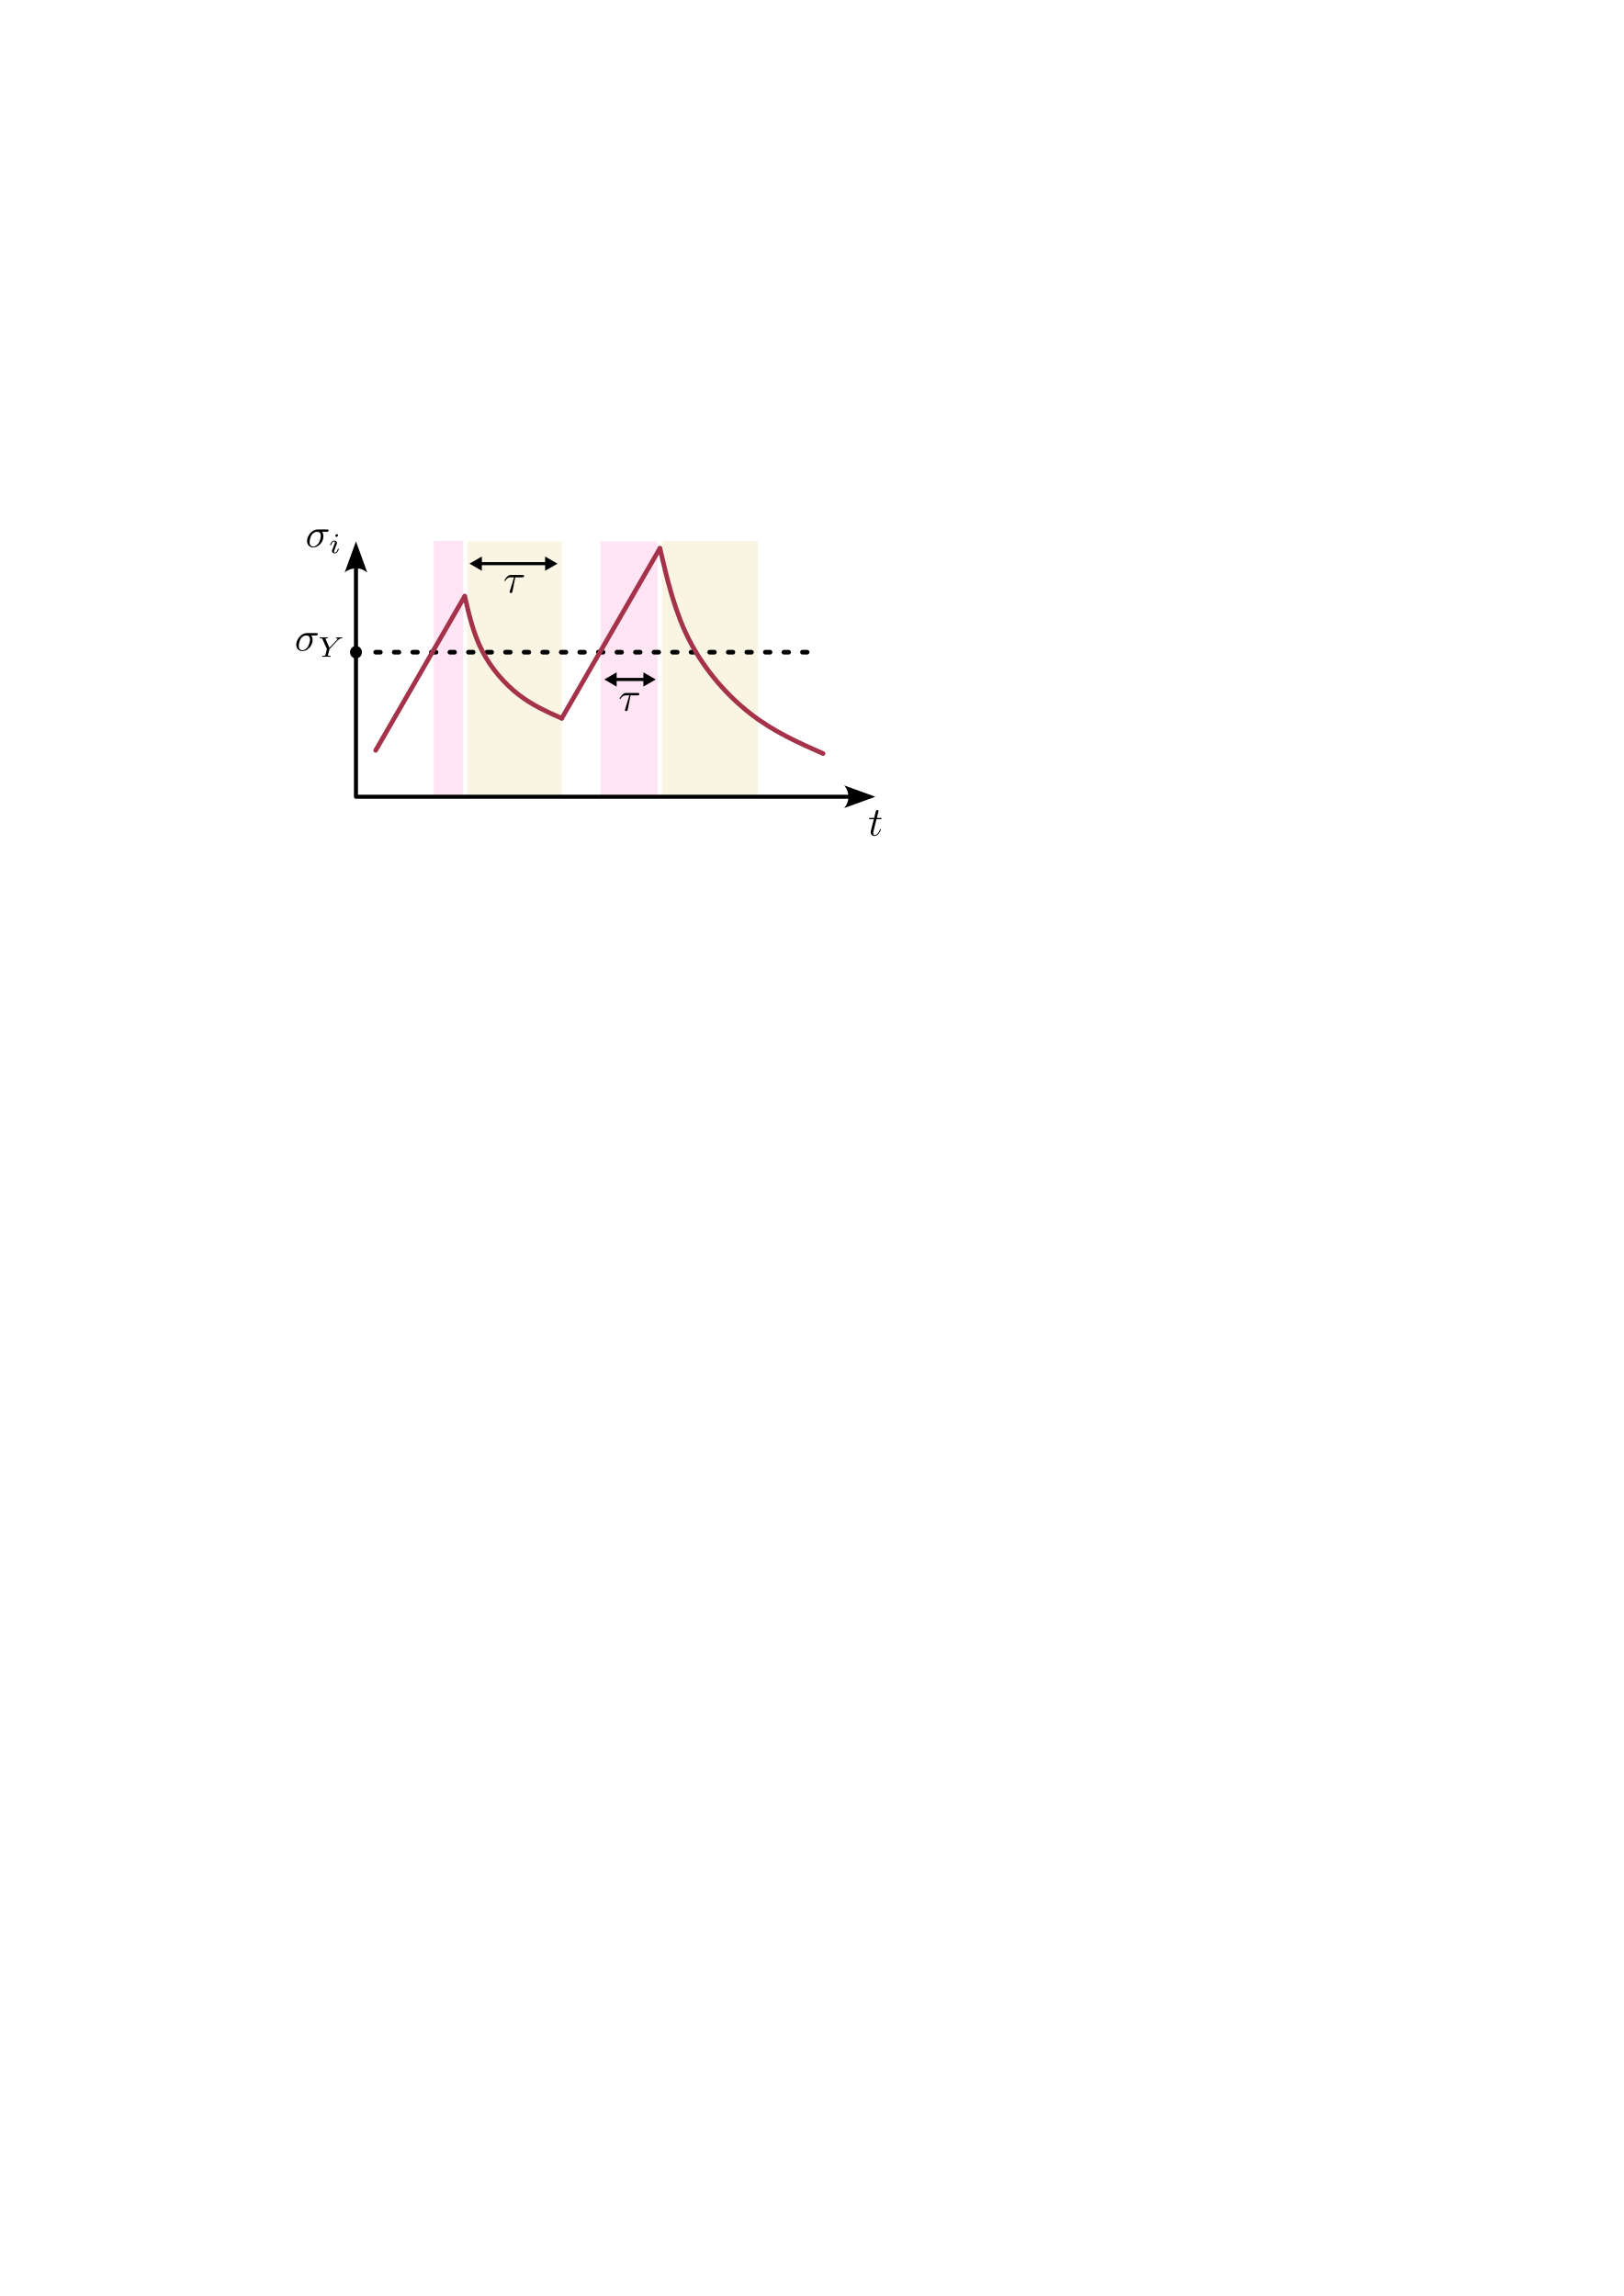
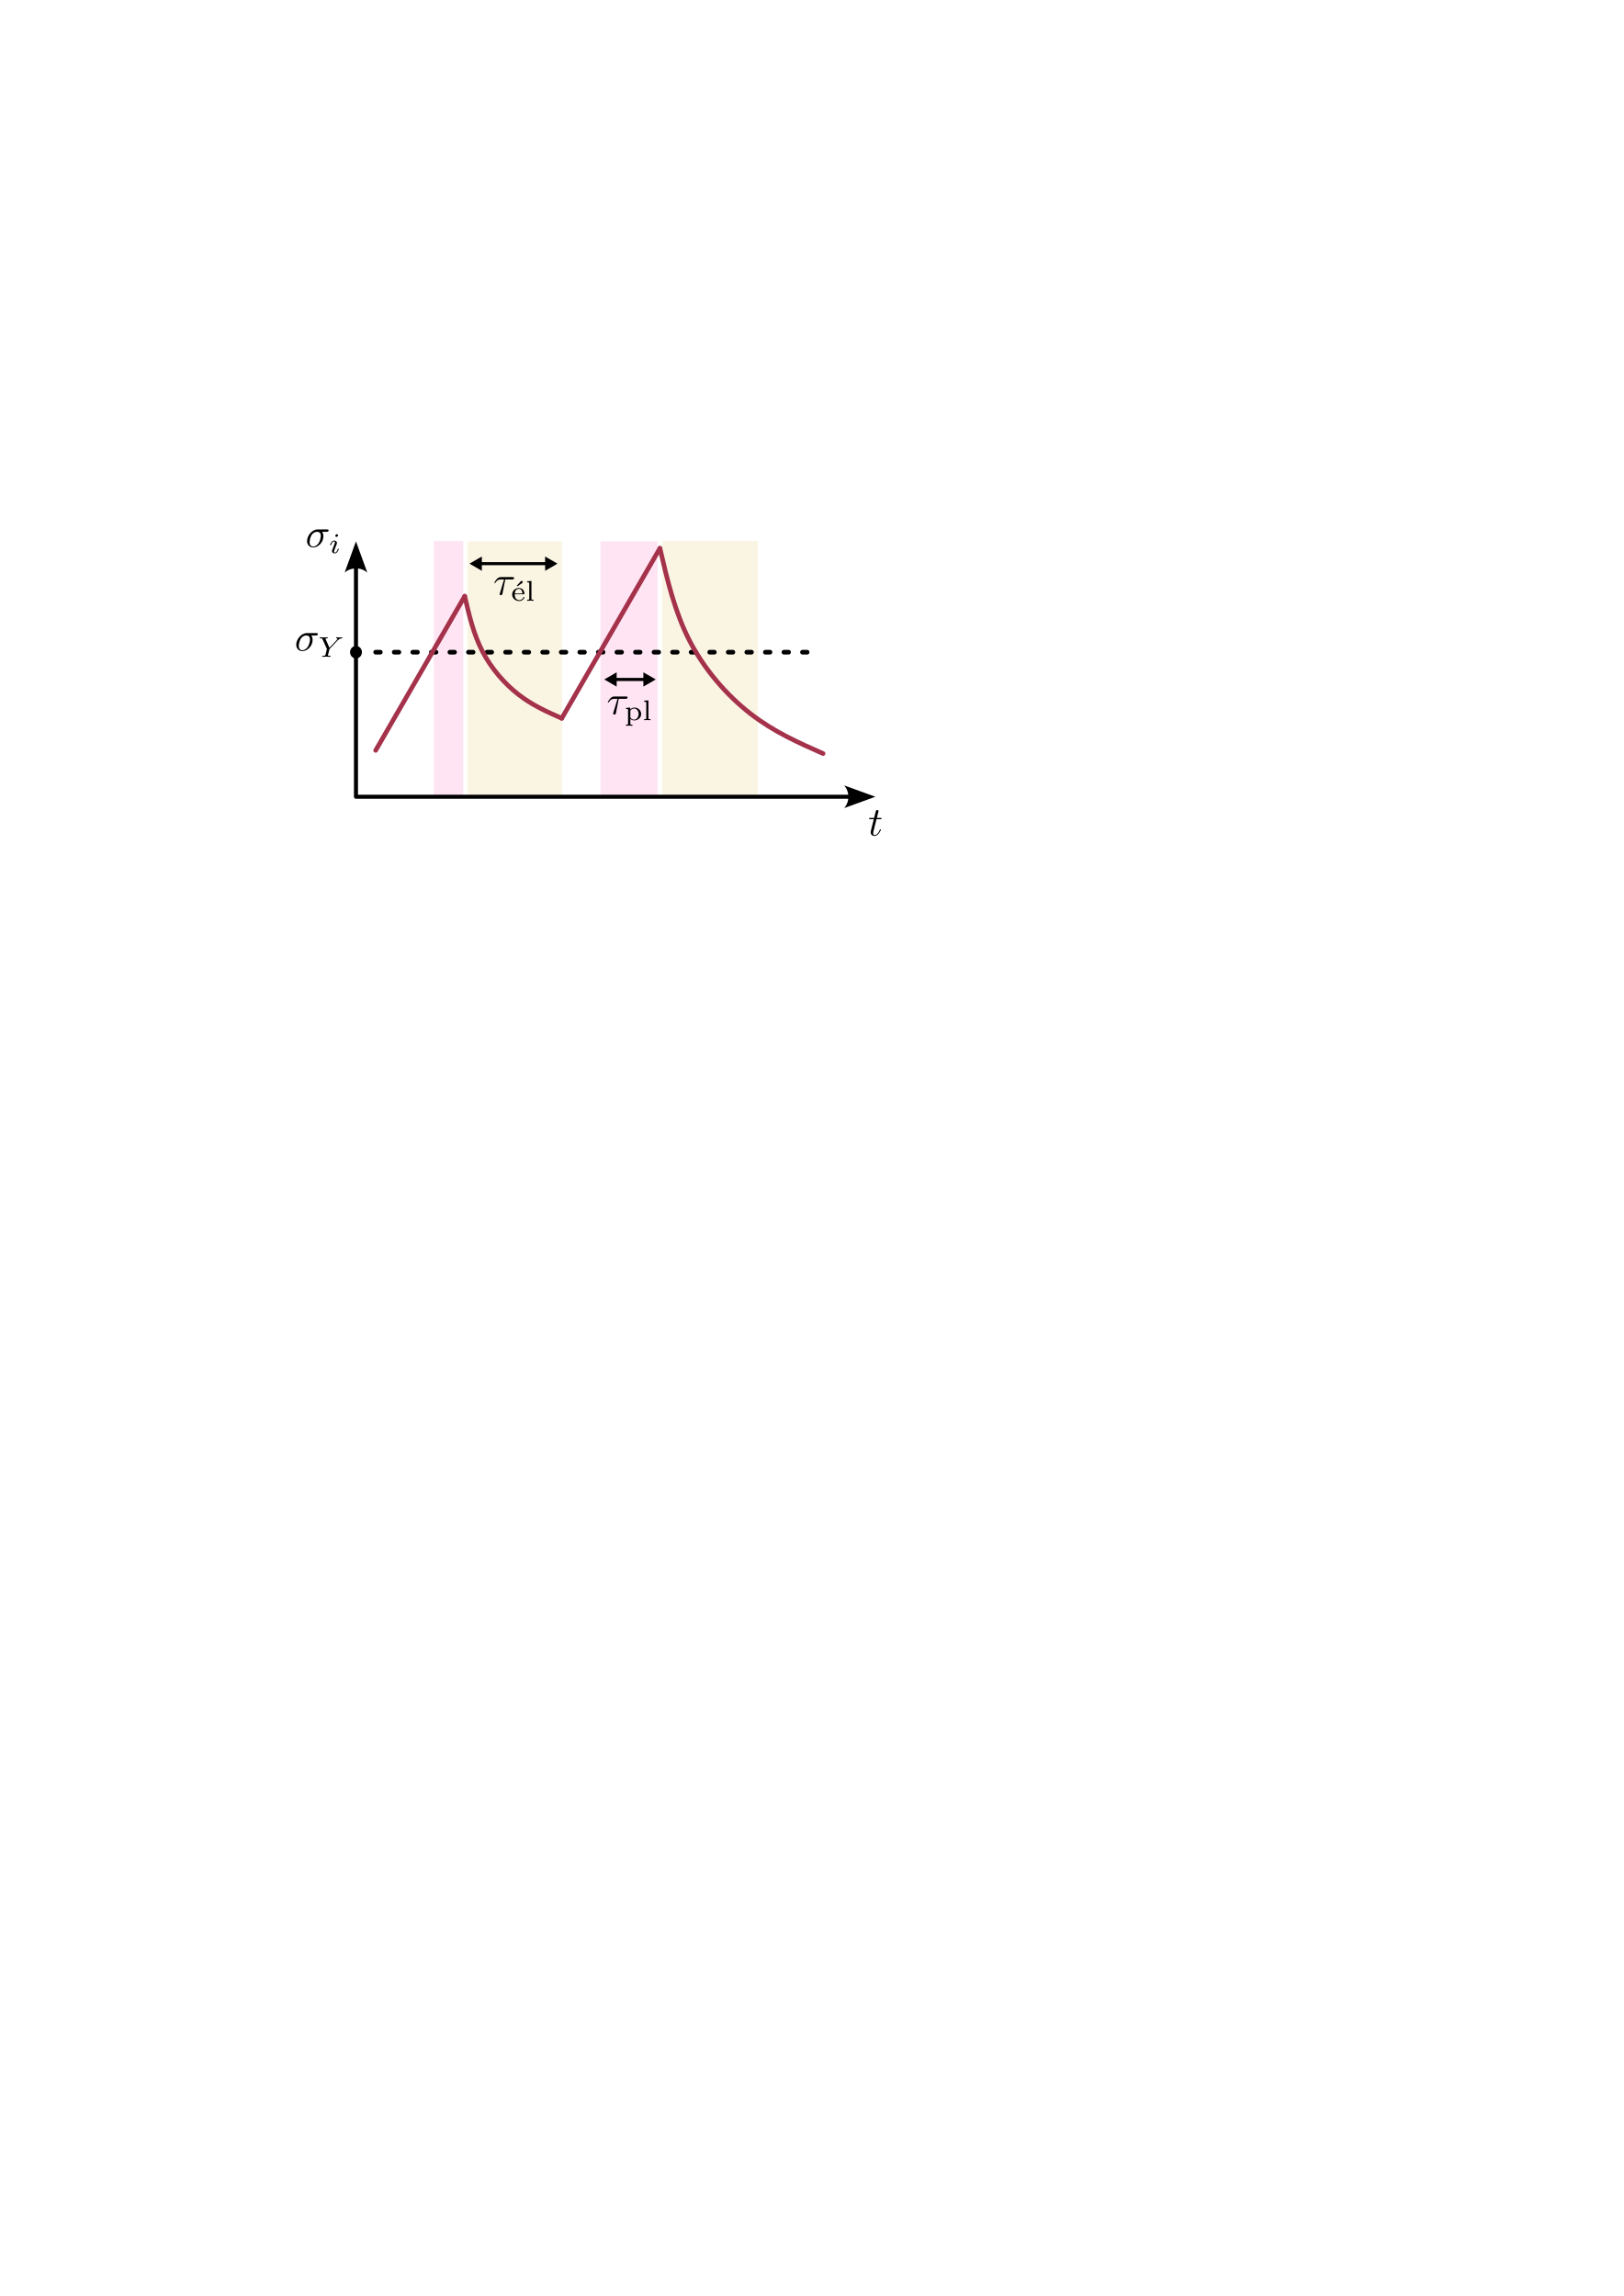
<svg xmlns="http://www.w3.org/2000/svg" width="210mm" height="297mm" viewBox="0 0 210 297" version="1.1" id="svg10862">
  <defs id="defs10859">
    <marker style="overflow:visible" id="TriangleStart" refX="0" refY="0" orient="auto-start-reverse" markerWidth="4" markerHeight="4.8" viewBox="0 0 5.324 6.155" preserveAspectRatio="xMidYMid">
      <path transform="scale(0.5)" style="fill:context-stroke;fill-rule:evenodd;stroke:context-stroke;stroke-width:1pt" d="M 5.77,0 -2.88,5 V -5 Z" id="path135" />
    </marker>
    <marker style="overflow:visible" id="Arrow2-3" refX="0" refY="0" orient="auto-start-reverse" markerWidth="7.7" markerHeight="5.6" viewBox="0 0 7.7 5.6" preserveAspectRatio="xMidYMid">
      <path transform="scale(0.7)" d="M -2,-4 9,0 -2,4 c 2,-2.33 2,-5.66 0,-8 z" style="fill:context-stroke;fill-rule:evenodd;stroke:none" id="arrow2L-6" />
    </marker>
    <marker style="overflow:visible" id="marker1584-7" refX="0" refY="0" orient="auto-start-reverse" markerWidth="7.7" markerHeight="5.6" viewBox="0 0 7.7 5.6" preserveAspectRatio="xMidYMid">
      <path transform="scale(0.7)" d="M -2,-4 9,0 -2,4 c 2,-2.33 2,-5.66 0,-8 z" style="fill:context-stroke;fill-rule:evenodd;stroke:none" id="path1582-5" />
    </marker>
    <marker style="overflow:visible" id="TriangleStart-0" refX="0" refY="0" orient="auto-start-reverse" markerWidth="4" markerHeight="4.8" viewBox="0 0 5.324 6.155" preserveAspectRatio="xMidYMid">
      <path transform="scale(0.5)" style="fill:context-stroke;fill-rule:evenodd;stroke:context-stroke;stroke-width:1pt" d="M 5.77,0 -2.88,5 V -5 Z" id="path135-9" />
    </marker>
  </defs>
  <g id="layer1">
-     <g id="g1286" transform="matrix(1,0,0,0.9034442,0,6.755111)">
+     <g id="g1286" transform="matrix(1 0 0 0.903444 0 6.75511)">
      <rect style="fill:#ffe4f3;stroke:none;stroke-width:0.291;stroke-linecap:round;stroke-linejoin:round" id="rect7377" width="3.806" height="36.757" x="56.104" y="69.987" />
      <rect style="fill:#faf5e3;stroke:none;stroke-width:0.521;stroke-linecap:round;stroke-linejoin:round" id="rect7377-7" width="12.203" height="36.757" x="60.461" y="70.022" />
      <rect style="fill:#faf5e3;stroke:none;stroke-width:0.524;stroke-linecap:round;stroke-linejoin:round" id="rect7377-7-3" width="12.379" height="36.757" x="85.629" y="69.961" />
      <rect style="fill:#ffe4f3;stroke:none;stroke-width:0.405;stroke-linecap:round;stroke-linejoin:round" id="rect7377-6" width="7.392" height="36.757" x="77.655" y="70.036" />
+       <g transform="matrix(1,0,0,1.10688,63.93516,75.14986)" id="g525">
+         <g id="surface1" transform="matrix(0.529167,0,0,0.529167,-48.7842,-41.0983)">
+           <g style="fill:#000000;fill-opacity:1" id="g26">
+             <g id="use24" transform="translate(91.925,81.963)">
+               <path style="stroke:none" d="m 2.938,-3.719 h 1.672 c 0.125,0 0.484,0 0.484,-0.344 0,-0.234 -0.203,-0.234 -0.406,-0.234 H 1.906 c -0.203,0 -0.594,0 -1.031,0.469 -0.328,0.359 -0.609,0.844 -0.609,0.891 0,0.016 0,0.109 0.125,0.109 0.078,0 0.094,-0.047 0.156,-0.125 C 1.031,-3.719 1.609,-3.719 1.812,-3.719 h 0.828 l -0.969,3.203 C 1.625,-0.406 1.562,-0.188 1.562,-0.156 c 0,0.109 0.078,0.281 0.297,0.281 0.328,0 0.375,-0.281 0.406,-0.438 z m 0,0" id="path43" />
+             </g>
+           </g>
+           <g style="fill:#000000;fill-opacity:1" id="g30">
+             <g id="use28" transform="translate(96.066,83.457)">
+               <path style="stroke:none" d="m 1.797,-3.531 c 0.547,-0.391 0.969,-0.688 1.109,-0.797 0.109,-0.062 0.172,-0.125 0.172,-0.25 0,-0.125 -0.125,-0.281 -0.297,-0.281 -0.109,0 -0.156,0.062 -0.234,0.141 l -0.906,1.016 z m 0,0" id="path47" />
+             </g>
+           </g>
+           <g style="fill:#000000;fill-opacity:1" id="g36">
+             <g id="use32" transform="translate(96.2787,83.457)">
+               <path style="stroke:none" d="m 3.062,-1.594 c 0.156,0 0.203,0 0.203,-0.141 0,-0.625 -0.344,-1.375 -1.391,-1.375 -0.906,0 -1.609,0.719 -1.609,1.578 0,0.891 0.781,1.594 1.703,1.594 0.938,0 1.297,-0.75 1.297,-0.906 0,-0.016 -0.016,-0.094 -0.125,-0.094 -0.094,0 -0.109,0.047 -0.125,0.109 -0.219,0.562 -0.75,0.672 -1,0.672 C 1.688,-0.156 1.375,-0.297 1.172,-0.562 0.906,-0.891 0.906,-1.312 0.906,-1.594 Z M 0.906,-1.766 C 0.984,-2.75 1.609,-2.906 1.875,-2.906 c 0.859,0 0.891,0.969 0.906,1.141 z m 0,0" id="path51" />
+             </g>
+             <g id="use34" transform="translate(99.82069,83.457)">
+               <path style="stroke:none" d="m 1.438,-4.844 -1.047,0.078 v 0.25 c 0.469,0 0.516,0.062 0.516,0.391 v 3.578 C 0.906,-0.25 0.844,-0.25 0.391,-0.25 V 0 c 0.016,0 0.5,-0.031 0.781,-0.031 0.266,0 0.516,0.016 0.781,0.031 V -0.25 C 1.5,-0.25 1.438,-0.25 1.438,-0.547 Z m 0,0" id="path55" />
+             </g>
+           </g>
+         </g>
+       </g>
+       <g transform="matrix(1,0,0,1.10688,78.61008,92.24668)" id="g733">
+         <g id="g731" transform="matrix(0.529167,0,0,0.529167,-48.7842,-41.0983)">
+           <g style="fill:#000000;fill-opacity:1" id="g23">
+             <g id="use21" transform="translate(91.925,81.963)">
+               <path style="stroke:none" d="m 2.938,-3.719 h 1.672 c 0.125,0 0.484,0 0.484,-0.344 0,-0.234 -0.203,-0.234 -0.406,-0.234 H 1.906 c -0.203,0 -0.594,0 -1.031,0.469 -0.328,0.359 -0.609,0.844 -0.609,0.891 0,0.016 0,0.109 0.125,0.109 0.078,0 0.094,-0.047 0.156,-0.125 C 1.031,-3.719 1.609,-3.719 1.812,-3.719 h 0.828 l -0.969,3.203 C 1.625,-0.406 1.562,-0.188 1.562,-0.156 c 0,0.109 0.078,0.281 0.297,0.281 0.328,0 0.375,-0.281 0.406,-0.438 z m 0,0" id="path36" />
+             </g>
+           </g>
+           <g style="fill:#000000;fill-opacity:1" id="g29">
+             <g id="use25" transform="translate(96.28,83.457)">
+               <path style="stroke:none" d="m 1.938,1.094 c -0.453,0 -0.516,0 -0.516,-0.297 v -1.125 C 1.453,-0.297 1.781,0.062 2.359,0.062 3.281,0.062 4.062,-0.625 4.062,-1.5 c 0,-0.859 -0.703,-1.578 -1.594,-1.578 -0.391,0 -0.797,0.156 -1.078,0.438 v -0.438 L 0.344,-3 v 0.25 c 0.484,0 0.516,0.047 0.516,0.328 v 3.219 c 0,0.297 -0.062,0.297 -0.516,0.297 v 0.266 c 0.016,0 0.5,-0.031 0.797,-0.031 0.25,0 0.734,0.016 0.797,0.031 z M 1.422,-2.328 C 1.625,-2.672 2.031,-2.844 2.391,-2.844 c 0.594,0 1.047,0.609 1.047,1.344 0,0.797 -0.531,1.375 -1.109,1.375 -0.625,0 -0.891,-0.531 -0.906,-0.578 z m 0,0" id="path40" />
+             </g>
+             <g id="use27" transform="translate(100.6805,83.457)">
+               <path style="stroke:none" d="m 1.438,-4.844 -1.047,0.078 v 0.25 c 0.469,0 0.516,0.062 0.516,0.391 v 3.578 C 0.906,-0.25 0.844,-0.25 0.391,-0.25 V 0 c 0.016,0 0.5,-0.031 0.781,-0.031 0.266,0 0.516,0.016 0.781,0.031 V -0.25 C 1.5,-0.25 1.438,-0.25 1.438,-0.547 Z m 0,0" id="path44" />
+             </g>
+           </g>
+         </g>
+       </g>
    </g>
    <path style="fill:none;stroke:#000000;stroke-width:0.6;stroke-linecap:round;stroke-linejoin:round;stroke-dasharray:0.6, 1.8;stroke-dashoffset:0;stroke-opacity:1.0" d="M 48.588,84.365 H 105.523" id="path11742" />
    <path style="fill:none;stroke:#000000;stroke-width:0.524;stroke-linejoin:round;stroke-dasharray:none;stroke-opacity:1;marker-start:url(#Arrow2-3);marker-end:url(#marker1584-7)" d="M 46.039,73.334 V 103.063 H 109.912" id="path1327-3" />
    <g transform="translate(39.7117,68.48647)" id="g11119">
-       <g id="surface1" transform="matrix(0.529167,0,0,0.529167,-48.8421,-41.0983)">
+       <g id="g536" transform="matrix(0.529167,0,0,0.529167,-48.8421,-41.0983)">
        <g style="fill:#000000;fill-opacity:1" id="g20">
          <g id="use18" transform="translate(91.925,81.963)">
            <path style="stroke:none" d="m 5.156,-3.719 c 0.141,0 0.5,0 0.5,-0.344 0,-0.234 -0.219,-0.234 -0.391,-0.234 h -2.281 c -1.5,0 -2.609,1.641 -2.609,2.828 0,0.875 0.594,1.578 1.5,1.578 1.172,0 2.5,-1.203 2.5,-2.734 0,-0.172 0,-0.656 -0.312,-1.094 z M 1.891,-0.109 C 1.391,-0.109 1,-0.469 1,-1.188 c 0,-0.297 0.109,-1.109 0.469,-1.703 0.422,-0.688 1.016,-0.828 1.359,-0.828 0.828,0 0.906,0.656 0.906,0.969 0,0.469 -0.203,1.281 -0.531,1.797 -0.391,0.578 -0.938,0.844 -1.312,0.844 z m 0,0" id="path31" />
          </g>
        </g>
        <g style="fill:#000000;fill-opacity:1" id="g24">
          <g id="use22" transform="translate(97.618,83.457)">
            <path style="stroke:none" d="m 2.266,-4.359 c 0,-0.109 -0.094,-0.266 -0.281,-0.266 -0.188,0 -0.391,0.188 -0.391,0.391 0,0.109 0.078,0.266 0.281,0.266 0.188,0 0.391,-0.203 0.391,-0.391 z M 0.844,-0.812 c -0.031,0.094 -0.062,0.172 -0.062,0.297 0,0.328 0.266,0.578 0.656,0.578 0.688,0 1,-0.953 1,-1.062 0,-0.094 -0.094,-0.094 -0.109,-0.094 -0.094,0 -0.109,0.047 -0.141,0.125 -0.156,0.562 -0.453,0.844 -0.734,0.844 -0.141,0 -0.172,-0.094 -0.172,-0.25 0,-0.156 0.047,-0.281 0.109,-0.438 C 1.469,-1 1.547,-1.188 1.609,-1.375 1.672,-1.547 1.938,-2.172 1.953,-2.266 1.984,-2.328 2,-2.406 2,-2.484 2,-2.812 1.719,-3.078 1.344,-3.078 0.641,-3.078 0.328,-2.125 0.328,-2 c 0,0.078 0.094,0.078 0.125,0.078 0.094,0 0.094,-0.031 0.125,-0.109 C 0.75,-2.625 1.062,-2.875 1.312,-2.875 c 0.109,0 0.172,0.047 0.172,0.234 0,0.172 -0.031,0.266 -0.203,0.703 z m 0,0" id="path35" />
          </g>
        </g>
      </g>
    </g>
    <g transform="translate(112.4007,104.7801)" id="g11180">
      <g id="g11178" transform="matrix(0.529167,0,0,0.529167,-48.7677,-40.0731)">
        <g style="fill:#000000;fill-opacity:1" id="g14">
          <g id="use12" transform="translate(91.925,81.963)">
            <path style="stroke:none" d="m 2.047,-3.984 h 0.938 c 0.203,0 0.312,0 0.312,-0.203 0,-0.109 -0.109,-0.109 -0.281,-0.109 h -0.875 C 2.5,-5.719 2.547,-5.906 2.547,-5.969 c 0,-0.172 -0.125,-0.266 -0.297,-0.266 -0.031,0 -0.312,0 -0.391,0.359 L 1.469,-4.297 h -0.938 c -0.203,0 -0.297,0 -0.297,0.188 0,0.125 0.078,0.125 0.281,0.125 h 0.875 C 0.672,-1.156 0.625,-0.984 0.625,-0.812 0.625,-0.266 1,0.109 1.547,0.109 2.562,0.109 3.125,-1.344 3.125,-1.422 3.125,-1.531 3.047,-1.531 3.016,-1.531 2.922,-1.531 2.906,-1.5 2.859,-1.391 2.438,-0.344 1.906,-0.109 1.562,-0.109 c -0.203,0 -0.312,-0.125 -0.312,-0.453 0,-0.25 0.031,-0.312 0.062,-0.484 z m 0,0" id="path21" />
          </g>
        </g>
      </g>
    </g>
    <path style="fill:none;stroke:#a5324b;stroke-width:0.6;stroke-linecap:round;stroke-linejoin:round" d="M 48.588,97.065 60.102,77.122" id="path11303" />
    <path style="fill:none;stroke:#a5324b;stroke-width:0.6;stroke-linecap:round;stroke-linejoin:round" d="m 60.102,77.122 c 0.573,2.46 1.146,4.92 2.292,7.135 1.146,2.215 2.865,4.187 4.67,5.589 1.805,1.402 3.697,2.236 5.589,3.07" id="path11305" />
    <path style="fill:none;stroke:#a5324b;stroke-width:0.6;stroke-linecap:round;stroke-linejoin:round;stroke-dasharray:none" d="m 85.35,70.923 c 0.963,4.136 1.927,8.271 3.853,11.995 1.927,3.724 4.816,7.038 7.852,9.396 3.035,2.358 6.215,3.759 9.395,5.161" id="path11305-7" />
    <path style="fill:none;stroke:#a5324b;stroke-width:0.6;stroke-linecap:round;stroke-linejoin:round" d="M 72.653,92.916 85.35,70.923" id="path11321" />
    <ellipse style="fill:#000000;fill-opacity:1;stroke:none;stroke-width:0.768;stroke-linecap:round;stroke-linejoin:round;stroke-dasharray:0.768, 2.303;stroke-dashoffset:0" id="path12546" cx="46.042" cy="84.365" rx="0.77" ry="0.809" />
    <g transform="matrix(1.000837,0,0,1.000837,38.31299,81.89386)" id="g12997">
      <g id="g12995" transform="matrix(0.529167,0,0,0.529167,-48.8421,-41.0983)">
        <g style="fill:#000000;fill-opacity:1" id="g12987">
          <g id="g12985" transform="translate(91.925,81.963)">
            <path style="stroke:none" d="m 5.156,-3.719 c 0.141,0 0.5,0 0.5,-0.344 0,-0.234 -0.219,-0.234 -0.391,-0.234 h -2.281 c -1.5,0 -2.609,1.641 -2.609,2.828 0,0.875 0.594,1.578 1.5,1.578 1.172,0 2.5,-1.203 2.5,-2.734 0,-0.172 0,-0.656 -0.312,-1.094 z M 1.891,-0.109 C 1.391,-0.109 1,-0.469 1,-1.188 c 0,-0.297 0.109,-1.109 0.469,-1.703 0.422,-0.688 1.016,-0.828 1.359,-0.828 0.828,0 0.906,0.656 0.906,0.969 0,0.469 -0.203,1.281 -0.531,1.797 -0.391,0.578 -0.938,0.844 -1.312,0.844 z m 0,0" id="path12983" />
          </g>
        </g>
        <g style="fill:#000000;fill-opacity:1" id="g12993">
          <g id="g12991" transform="translate(97.618,83.457)">
            <path style="stroke:none" d="M 4.719,-3.922 C 4.859,-4.062 5,-4.188 5.156,-4.297 5.438,-4.484 5.688,-4.5 5.781,-4.516 c 0.078,0 0.156,0 0.156,-0.141 0,-0.047 -0.031,-0.109 -0.094,-0.109 -0.172,0 -0.375,0.031 -0.562,0.031 -0.219,0 -0.516,-0.031 -0.719,-0.031 -0.047,0 -0.141,0 -0.141,0.156 0,0.094 0.094,0.094 0.125,0.094 C 4.75,-4.5 4.75,-4.422 4.75,-4.375 c 0,0.062 -0.047,0.109 -0.094,0.188 -0.047,0.062 -0.078,0.109 -0.125,0.141 L 2.797,-2.219 1.875,-4.266 c -0.047,-0.094 -0.047,-0.109 -0.047,-0.125 0,-0.125 0.328,-0.125 0.375,-0.125 0.094,0 0.188,0 0.188,-0.141 0,-0.016 0,-0.109 -0.125,-0.109 -0.203,0 -0.719,0.031 -0.922,0.031 -0.188,0 -0.625,-0.031 -0.797,-0.031 -0.062,0 -0.141,0.031 -0.141,0.156 0,0.094 0.094,0.094 0.188,0.094 0.406,0 0.438,0.062 0.5,0.219 l 1.078,2.391 -0.312,1.266 c -0.094,0.359 -0.094,0.375 -0.641,0.391 -0.125,0 -0.203,0 -0.203,0.141 C 1.016,-0.031 1.062,0 1.125,0 1.25,0 1.422,-0.016 1.547,-0.016 c 0.141,0 0.344,-0.016 0.469,-0.016 0.141,0 0.297,0.016 0.438,0.016 C 2.609,-0.016 2.781,0 2.922,0 2.969,0 3.078,0 3.078,-0.156 3.078,-0.25 3,-0.25 2.844,-0.25 c -0.109,0 -0.141,0 -0.266,-0.016 -0.125,-0.016 -0.156,-0.031 -0.156,-0.094 0,-0.047 0.094,-0.375 0.141,-0.562 C 2.609,-1.156 2.766,-1.75 2.781,-1.781 2.797,-1.891 2.797,-1.906 2.875,-1.969 Z m 0,0" id="path12989" />
          </g>
        </g>
      </g>
    </g>
    <path style="fill:none;fill-opacity:1;stroke:#000000;stroke-width:0.4;stroke-linecap:round;stroke-linejoin:round;stroke-dasharray:none;stroke-dashoffset:0;stroke-opacity:1;marker-start:url(#TriangleStart);marker-end:url(#TriangleStart)" d="m 61.788,72.912 h 9.247" id="path13396" />
    <path style="fill:none;fill-opacity:1;stroke:#000000;stroke-width:0.4;stroke-linecap:round;stroke-linejoin:round;stroke-dasharray:none;stroke-dashoffset:0;stroke-opacity:1;marker-start:url(#TriangleStart-0);marker-end:url(#TriangleStart-0)" d="m 79.222,87.891 h 4.521" id="path13396-3" />
-     <g transform="translate(65.22592,74.376)" id="g14200">
-       <g id="g14198" transform="matrix(0.529167,0,0,0.529167,-48.7842,-41.0983)">
-         <g style="fill:#000000;fill-opacity:1" id="g14196">
-           <g id="g14194" transform="translate(91.925,81.963)">
-             <path style="stroke:none" d="m 2.938,-3.719 h 1.672 c 0.125,0 0.484,0 0.484,-0.344 0,-0.234 -0.203,-0.234 -0.406,-0.234 H 1.906 c -0.203,0 -0.594,0 -1.031,0.469 -0.328,0.359 -0.609,0.844 -0.609,0.891 0,0.016 0,0.109 0.125,0.109 0.078,0 0.094,-0.047 0.156,-0.125 C 1.031,-3.719 1.609,-3.719 1.812,-3.719 h 0.828 l -0.969,3.203 C 1.625,-0.406 1.562,-0.188 1.562,-0.156 c 0,0.109 0.078,0.281 0.297,0.281 0.328,0 0.375,-0.281 0.406,-0.438 z m 0,0" id="path14192" />
-           </g>
-         </g>
-       </g>
-     </g>
-     <g transform="translate(80.13755,89.64088)" id="g14200-6">
-       <g id="g14198-0" transform="matrix(0.529167,0,0,0.529167,-48.7842,-41.0983)">
-         <g style="fill:#000000;fill-opacity:1" id="g14196-6">
-           <g id="g14194-2" transform="translate(91.925,81.963)">
-             <path style="stroke:none" d="m 2.938,-3.719 h 1.672 c 0.125,0 0.484,0 0.484,-0.344 0,-0.234 -0.203,-0.234 -0.406,-0.234 H 1.906 c -0.203,0 -0.594,0 -1.031,0.469 -0.328,0.359 -0.609,0.844 -0.609,0.891 0,0.016 0,0.109 0.125,0.109 0.078,0 0.094,-0.047 0.156,-0.125 C 1.031,-3.719 1.609,-3.719 1.812,-3.719 h 0.828 l -0.969,3.203 C 1.625,-0.406 1.562,-0.188 1.562,-0.156 c 0,0.109 0.078,0.281 0.297,0.281 0.328,0 0.375,-0.281 0.406,-0.438 z m 0,0" id="path14192-6" />
-           </g>
-         </g>
-       </g>
-     </g>
  </g>
</svg>
